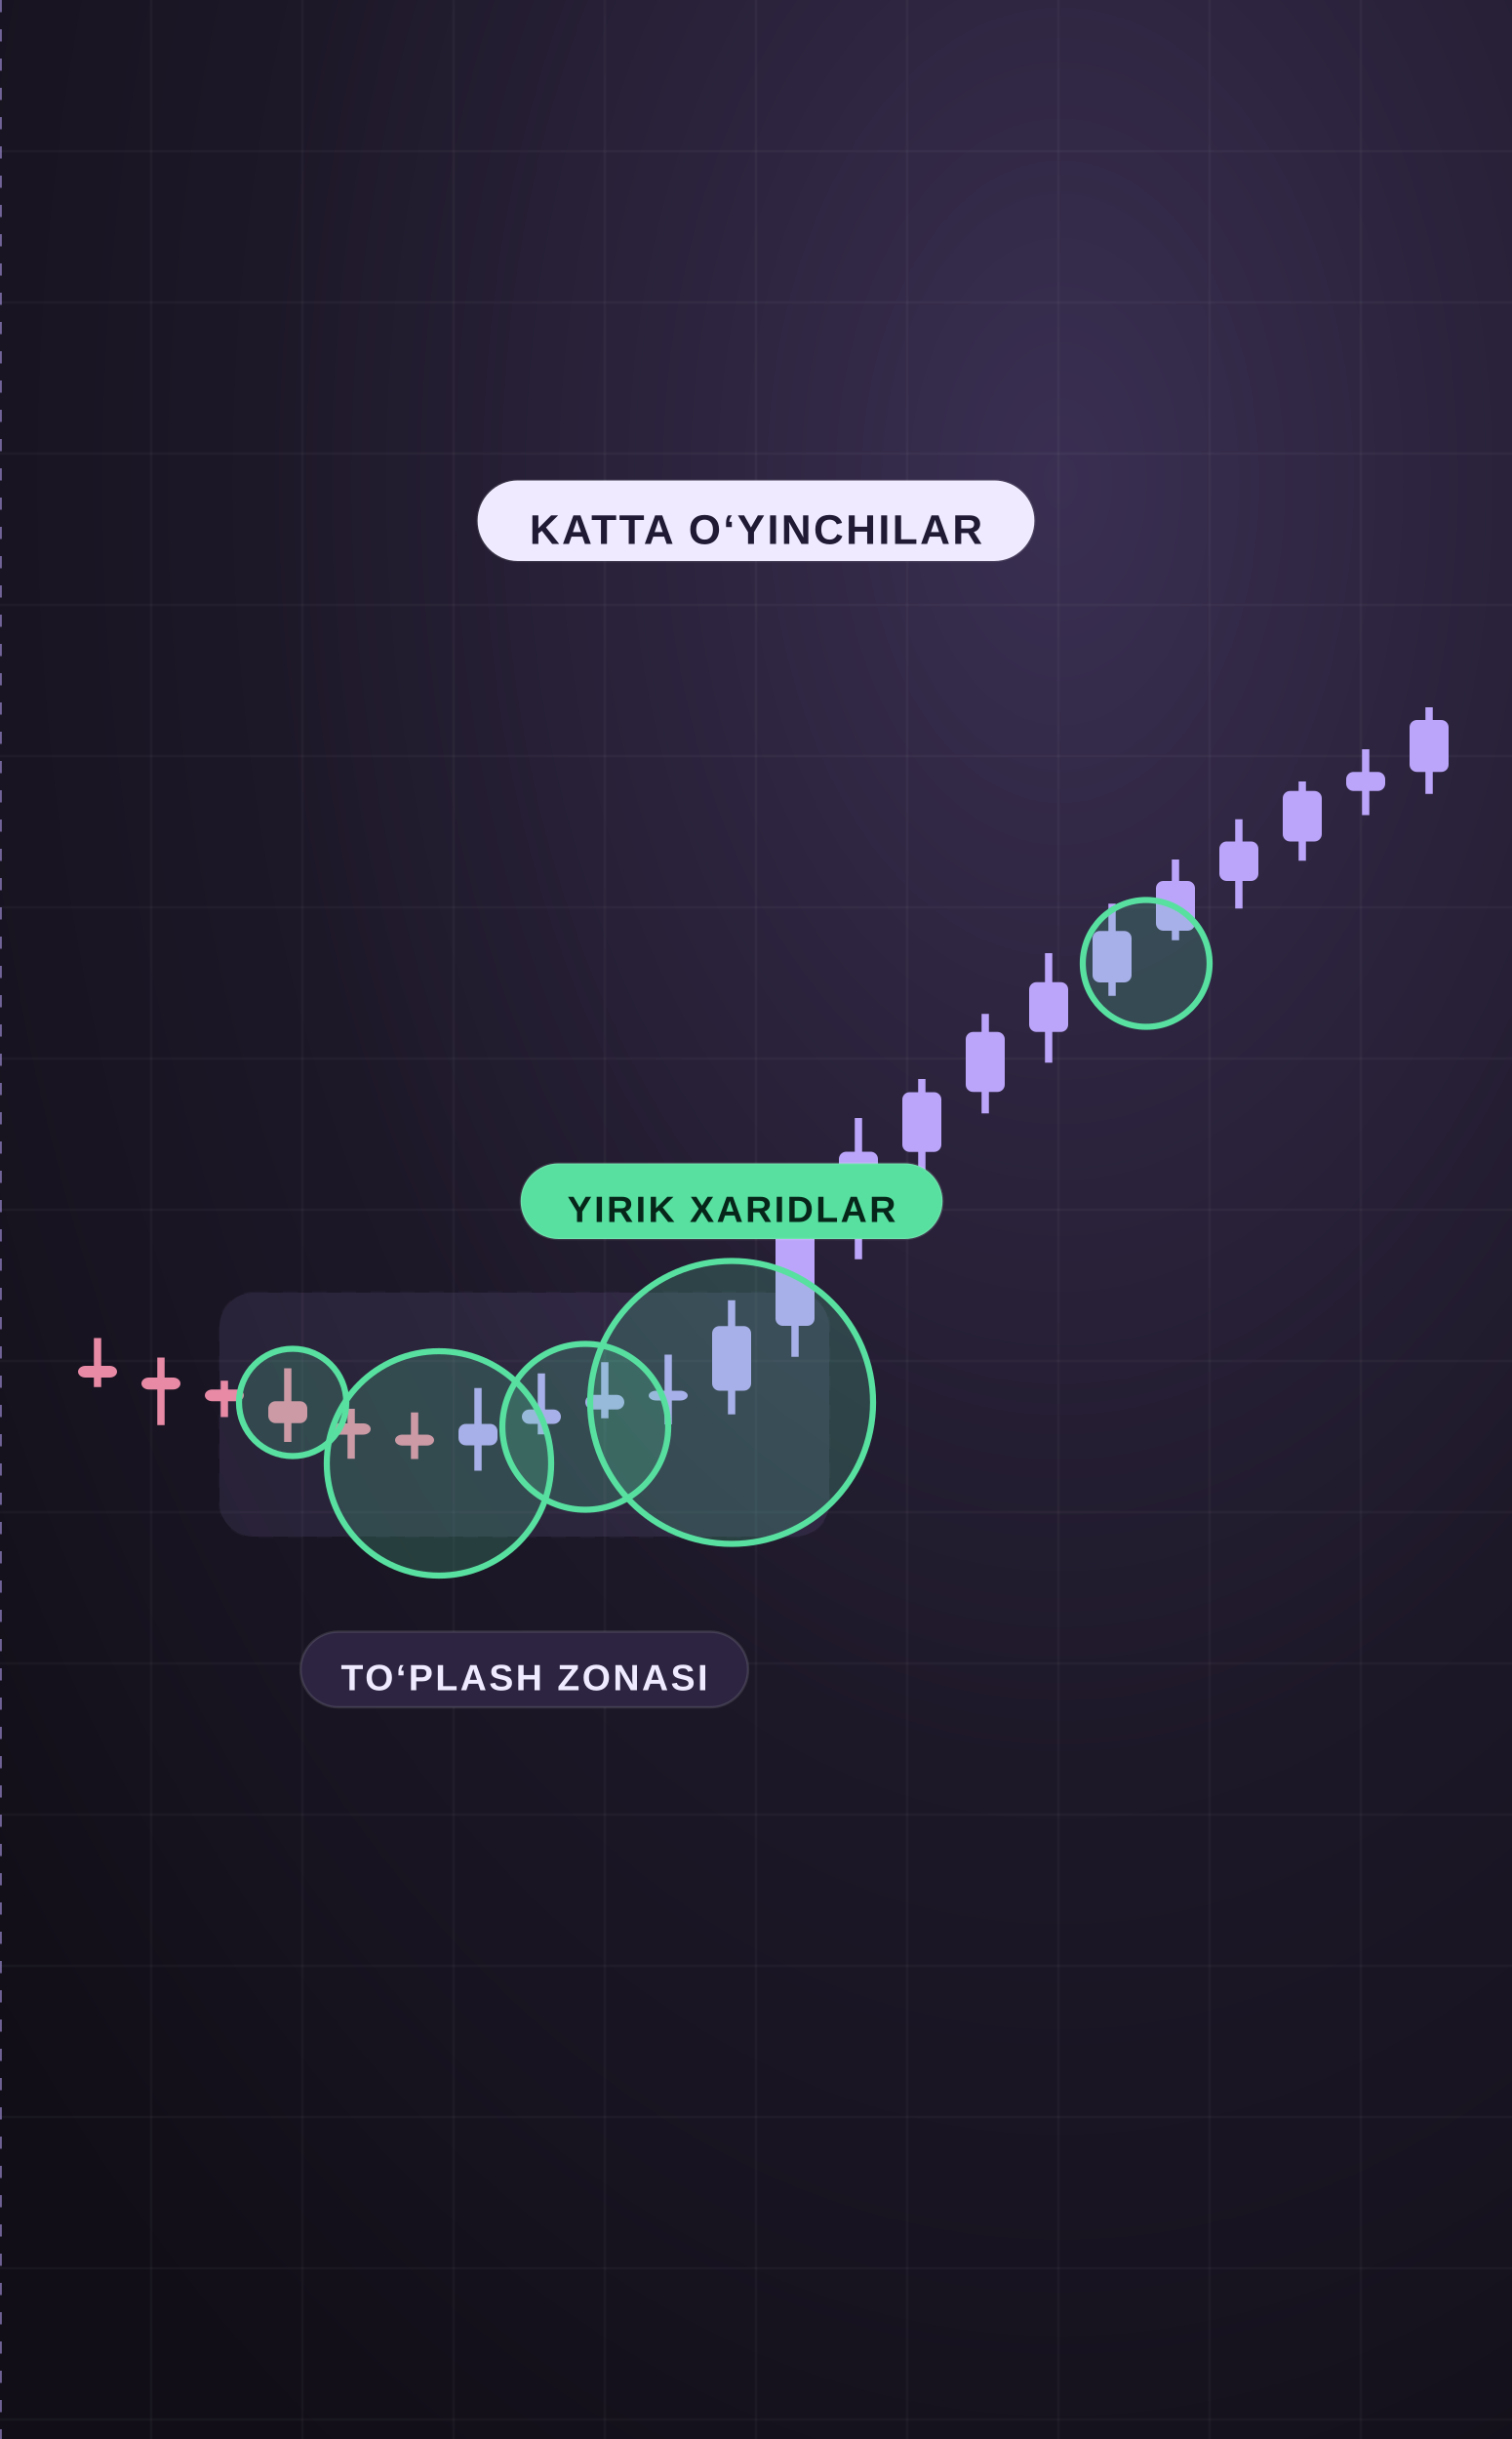
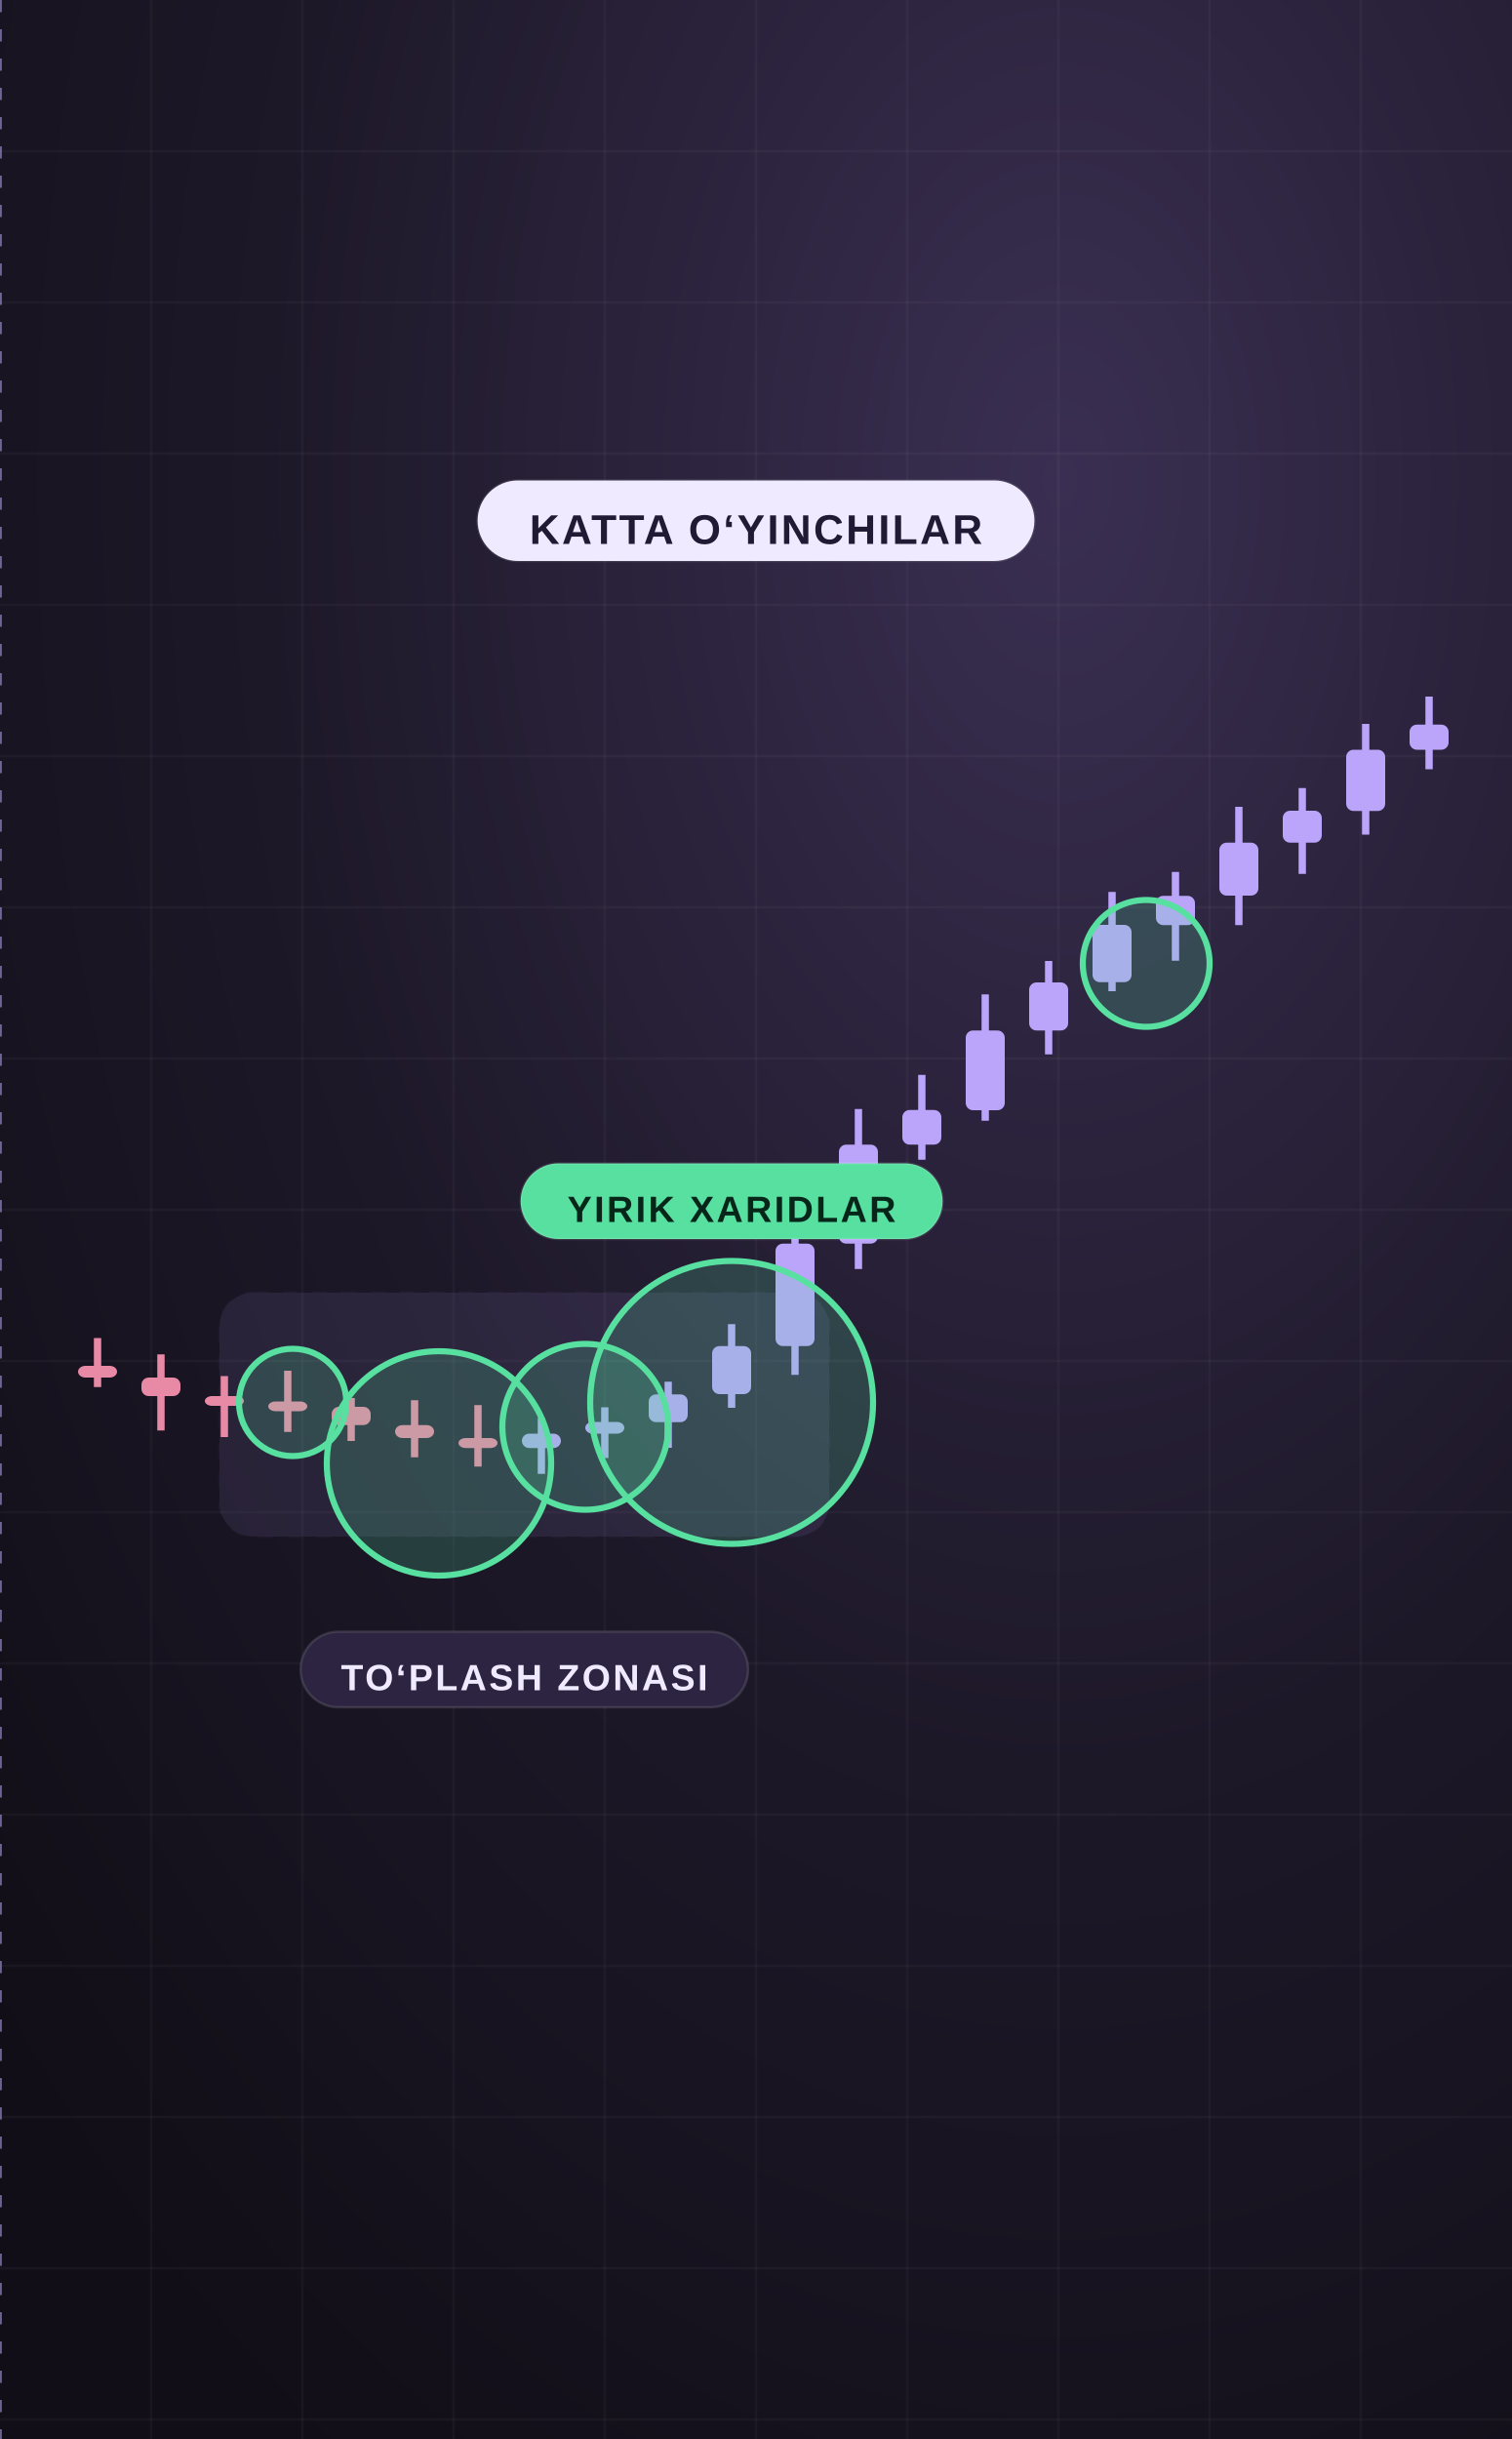
<svg xmlns="http://www.w3.org/2000/svg" width="620" height="1000" viewBox="0 0 620 1000">
  <style>
text{font-family:Arial,Helvetica,"Liberation Sans",sans-serif}
@keyframes grow{from{transform:scaleY(.05);opacity:0}to{transform:none;opacity:1}}
@keyframes live{0%,100%{transform:none}50%{transform:scaleY(1.4)}}
@keyframes flo{0%,100%{transform:translateY(0)}50%{transform:translateY(-6px)}}
@keyframes br{0%,100%{opacity:.7;transform:scale(1)}50%{opacity:1;transform:scale(1.1)}}
@keyframes march{to{stroke-dashoffset:-60}}
@keyframes draw{0%{stroke-dashoffset:1;opacity:1}38%{stroke-dashoffset:0}86%{stroke-dashoffset:0;opacity:1}96%{opacity:0}100%{stroke-dashoffset:1;opacity:0}}
@keyframes bob{0%,100%{transform:none}50%{transform:scaleY(.72)}}
@keyframes dp{0%,100%{transform:scale(1)}50%{transform:scale(1.18)}}
@keyframes hl{0%,100%{opacity:.35}50%{opacity:1}}
@keyframes rin{from{opacity:0;transform:translateX(-18px)}to{opacity:1;transform:none}}
@keyframes bobx{0%,100%{transform:none}50%{transform:scaleX(.78)}}
.row{animation:rin .8s cubic-bezier(.2,.8,.2,1) both}
.barx{transform-box:fill-box;animation:bobx 2.6s ease-in-out infinite}
.cd,.bar,.dot,.glow{transform-box:fill-box}
- @keyframes tick{0%,100%{transform:scaleY(1)}35%{transform:scaleY(var(--a,.7))}70%{transform:scaleY(var(--b,1.12))}}
- .cd{transform-origin:50% 55%;animation:grow .7s cubic-bezier(.2,.8,.2,1) both,tick 2s ease-in-out infinite}
+ @keyframes form{0%{transform:scaleY(0);opacity:0}2%{opacity:1}9%{transform:scaleY(1);opacity:1}88%{transform:scaleY(1);opacity:1}96%,100%{transform:scaleY(1);opacity:0}}
+ .cd{animation:form 9s cubic-bezier(.25,.8,.25,1) infinite both}
@keyframes stream{to{transform:translateX(-640px)}}
.stream{animation:stream 8s linear infinite}
- .cd.live{transform-origin:50% 50%;animation:grow .7s cubic-bezier(.2,.8,.2,1) both,live .9s ease-in-out infinite}
@keyframes scan{from{transform:translateX(-90px)}to{transform:translateX(710px)}}
.scan{animation:scan 6.5s cubic-bezier(.45,0,.55,1) infinite}
.chip{animation:flo 4.5s ease-in-out infinite}
.glow{transform-origin:50% 50%;animation:br 6s ease-in-out infinite}
.dash{animation:march 3.2s linear infinite}
.draw{stroke-dasharray:1;stroke-dashoffset:1;animation:draw 8s cubic-bezier(.4,0,.2,1) .3s infinite}
.bar{transform-origin:50% 100%;animation:bob 2.4s ease-in-out infinite}
.dot{transform-origin:50% 50%;animation:dp 2.2s ease-in-out infinite}
.hl{animation:hl 2.2s ease-in-out infinite}
@media (prefers-reduced-motion:reduce){*{animation:none!important}.draw{stroke-dasharray:none;stroke-dashoffset:0}.scan,.mdot{display:none}}
</style>
  <defs>
    <radialGradient id="bg" cx="70%" cy="20%" r="95%">
      <stop offset="0" stop-color="#3a2f52" />
      <stop offset=".55" stop-color="#1d1828" />
      <stop offset="1" stop-color="#110e17" />
    </radialGradient>
    <radialGradient id="glow" cx="50%" cy="50%" r="50%">
      <stop offset="0" stop-color="#a697eb" stop-opacity=".35" />
      <stop offset="1" stop-color="#a697eb" stop-opacity="0" />
    </radialGradient>
    <linearGradient id="scanG" x1="0" y1="0" x2="1" y2="0">
      <stop offset="0" stop-color="#bba5fa" stop-opacity="0" />
      <stop offset="1" stop-color="#bba5fa" stop-opacity=".2" />
    </linearGradient>
    <linearGradient id="fadeUp" x1="0" y1="0" x2="0" y2="1">
      <stop offset="0" stop-color="#bba5fa" stop-opacity=".35" />
      <stop offset="1" stop-color="#bba5fa" stop-opacity="0" />
    </linearGradient>
  </defs>
  <rect width="620" height="1000" fill="url(#bg)" />
  <line x1="62" y1="0" x2="62" y2="1000" stroke="#fff" stroke-opacity=".035" />
  <line x1="124" y1="0" x2="124" y2="1000" stroke="#fff" stroke-opacity=".035" />
  <line x1="186" y1="0" x2="186" y2="1000" stroke="#fff" stroke-opacity=".035" />
  <line x1="248" y1="0" x2="248" y2="1000" stroke="#fff" stroke-opacity=".035" />
  <line x1="310" y1="0" x2="310" y2="1000" stroke="#fff" stroke-opacity=".035" />
  <line x1="372" y1="0" x2="372" y2="1000" stroke="#fff" stroke-opacity=".035" />
  <line x1="434" y1="0" x2="434" y2="1000" stroke="#fff" stroke-opacity=".035" />
  <line x1="496" y1="0" x2="496" y2="1000" stroke="#fff" stroke-opacity=".035" />
  <line x1="558" y1="0" x2="558" y2="1000" stroke="#fff" stroke-opacity=".035" />
  <line x1="0" y1="62" x2="620" y2="62" stroke="#fff" stroke-opacity=".035" />
  <line x1="0" y1="124" x2="620" y2="124" stroke="#fff" stroke-opacity=".035" />
  <line x1="0" y1="186" x2="620" y2="186" stroke="#fff" stroke-opacity=".035" />
  <line x1="0" y1="248" x2="620" y2="248" stroke="#fff" stroke-opacity=".035" />
  <line x1="0" y1="310" x2="620" y2="310" stroke="#fff" stroke-opacity=".035" />
  <line x1="0" y1="372" x2="620" y2="372" stroke="#fff" stroke-opacity=".035" />
  <line x1="0" y1="434" x2="620" y2="434" stroke="#fff" stroke-opacity=".035" />
  <line x1="0" y1="496" x2="620" y2="496" stroke="#fff" stroke-opacity=".035" />
  <line x1="0" y1="558" x2="620" y2="558" stroke="#fff" stroke-opacity=".035" />
  <line x1="0" y1="620" x2="620" y2="620" stroke="#fff" stroke-opacity=".035" />
  <line x1="0" y1="682" x2="620" y2="682" stroke="#fff" stroke-opacity=".035" />
  <line x1="0" y1="744" x2="620" y2="744" stroke="#fff" stroke-opacity=".035" />
  <line x1="0" y1="806" x2="620" y2="806" stroke="#fff" stroke-opacity=".035" />
  <line x1="0" y1="868" x2="620" y2="868" stroke="#fff" stroke-opacity=".035" />
  <line x1="0" y1="930" x2="620" y2="930" stroke="#fff" stroke-opacity=".035" />
  <line x1="0" y1="992" x2="620" y2="992" stroke="#fff" stroke-opacity=".035" />
  <rect class="dash" x="90" y="530" width="250" height="100" rx="14" fill="#bba5fa" opacity=".1" stroke="#bba5fa" stroke-opacity=".4" stroke-dasharray="6 6" />
-   <g class="cd" style="--a:0.56;--b:1.34;animation-duration:.7s,1.05s;animation-delay:200ms,600ms">
+   <g class="cd" style="transform-origin:50% 56.8%;animation-duration:9.23s;animation-delay:0ms">
    <line x1="40" x2="40" y1="548.6" y2="568.7" stroke="#e88aa6" stroke-width="3" />
    <rect x="32" y="560.0" width="16" height="4.8" rx="3" fill="#e88aa6" />
  </g>
-   <g class="cd" style="--a:0.43;--b:1.40;animation-duration:.7s,0.87s;animation-delay:240ms,737ms">
-     <line x1="66" x2="66" y1="556.6" y2="584.3" stroke="#e88aa6" stroke-width="3" />
-     <rect x="58" y="564.8" width="16" height="4.9" rx="3" fill="#e88aa6" />
+   <g class="cd" style="transform-origin:50% 30.4%;animation-duration:9.23s;animation-delay:260ms">
+     <line x1="66" x2="66" y1="555.3" y2="586.5" stroke="#e88aa6" stroke-width="3" />
+     <rect x="58" y="564.8" width="16" height="7.6" rx="3" fill="#e88aa6" />
  </g>
-   <g class="cd" style="--a:0.50;--b:1.35;animation-duration:.7s,0.74s;animation-delay:280ms,874ms">
-     <line x1="92" x2="92" y1="566.1" y2="581.0" stroke="#e88aa6" stroke-width="3" />
-     <rect x="84" y="569.7" width="16" height="4.8" rx="3" fill="#e88aa6" />
+   <g class="cd" style="transform-origin:50% 32.9%;animation-duration:9.23s;animation-delay:520ms">
+     <line x1="92" x2="92" y1="564.2" y2="589.2" stroke="#e88aa6" stroke-width="3" />
+     <rect x="84" y="572.4" width="16" height="4.0" rx="3" fill="#e88aa6" />
  </g>
-   <g class="cd" style="--a:0.57;--b:1.27;animation-duration:.7s,0.88s;animation-delay:320ms,1011ms">
-     <line x1="118" x2="118" y1="561.0" y2="591.2" stroke="#e88aa6" stroke-width="3" />
-     <rect x="110" y="574.5" width="16" height="9.0" rx="3" fill="#e88aa6" />
+   <g class="cd" style="transform-origin:50% 50.1%;animation-duration:9.23s;animation-delay:780ms">
+     <line x1="118" x2="118" y1="562.0" y2="587.1" stroke="#e88aa6" stroke-width="3" />
+     <rect x="110" y="574.6" width="16" height="4.0" rx="3" fill="#e88aa6" />
  </g>
-   <g class="cd" style="--a:0.44;--b:1.25;animation-duration:.7s,0.88s;animation-delay:360ms,1148ms">
-     <line x1="144" x2="144" y1="577.6" y2="598.1" stroke="#e88aa6" stroke-width="3" />
-     <rect x="136" y="583.6" width="16" height="4.6" rx="3" fill="#e88aa6" />
+   <g class="cd" style="transform-origin:50% 20.4%;animation-duration:9.23s;animation-delay:1040ms">
+     <line x1="144" x2="144" y1="573.2" y2="590.8" stroke="#e88aa6" stroke-width="3" />
+     <rect x="136" y="576.8" width="16" height="7.5" rx="3" fill="#e88aa6" />
  </g>
-   <g class="cd" style="--a:0.50;--b:1.36;animation-duration:.7s,0.94s;animation-delay:400ms,1285ms">
-     <line x1="170" x2="170" y1="579.1" y2="598.2" stroke="#e88aa6" stroke-width="3" />
-     <rect x="162" y="588.2" width="16" height="4.5" rx="3" fill="#e88aa6" />
+   <g class="cd" style="transform-origin:50% 43.6%;animation-duration:9.23s;animation-delay:1300ms">
+     <line x1="170" x2="170" y1="574.1" y2="597.5" stroke="#e88aa6" stroke-width="3" />
+     <rect x="162" y="584.3" width="16" height="5.3" rx="3" fill="#e88aa6" />
  </g>
-   <g class="cd" style="--a:0.57;--b:1.44;animation-duration:.7s,0.66s;animation-delay:440ms,622ms">
-     <line x1="196" x2="196" y1="569.1" y2="603.0" stroke="#bba5fa" stroke-width="3" />
-     <rect x="188" y="583.8" width="16" height="8.8" rx="3" fill="#bba5fa" />
+   <g class="cd" style="transform-origin:50% 53.6%;animation-duration:9.23s;animation-delay:1560ms">
+     <line x1="196" x2="196" y1="576.1" y2="601.3" stroke="#e88aa6" stroke-width="3" />
+     <rect x="188" y="589.6" width="16" height="4.1" rx="3" fill="#e88aa6" />
  </g>
-   <g class="cd" style="--a:0.42;--b:1.32;animation-duration:.7s,0.84s;animation-delay:480ms,759ms">
-     <line x1="222" x2="222" y1="563.1" y2="588.1" stroke="#bba5fa" stroke-width="3" />
-     <rect x="214" y="577.9" width="16" height="5.9" rx="3" fill="#bba5fa" />
+   <g class="cd" style="transform-origin:50% 53.6%;animation-duration:9.23s;animation-delay:1820ms">
+     <line x1="222" x2="222" y1="581.4" y2="604.3" stroke="#bba5fa" stroke-width="3" />
+     <rect x="214" y="587.8" width="16" height="5.9" rx="3" fill="#bba5fa" />
  </g>
-   <g class="cd" style="--a:0.48;--b:1.34;animation-duration:.7s,1.08s;animation-delay:520ms,896ms">
-     <line x1="248" x2="248" y1="558.5" y2="581.5" stroke="#bba5fa" stroke-width="3" />
-     <rect x="240" y="571.9" width="16" height="6.0" rx="3" fill="#bba5fa" />
+   <g class="cd" style="transform-origin:50% 52.0%;animation-duration:9.23s;animation-delay:2080ms">
+     <line x1="248" x2="248" y1="577.0" y2="597.8" stroke="#bba5fa" stroke-width="3" />
+     <rect x="240" y="583.0" width="16" height="4.8" rx="3" fill="#bba5fa" />
  </g>
-   <g class="cd" style="--a:0.53;--b:1.33;animation-duration:.7s,0.99s;animation-delay:560ms,1033ms">
-     <line x1="274" x2="274" y1="555.4" y2="584.0" stroke="#bba5fa" stroke-width="3" />
-     <rect x="266" y="570.2" width="16" height="4.0" rx="3" fill="#bba5fa" />
+   <g class="cd" style="transform-origin:50% 60.9%;animation-duration:9.23s;animation-delay:2340ms">
+     <line x1="274" x2="274" y1="566.5" y2="593.6" stroke="#bba5fa" stroke-width="3" />
+     <rect x="266" y="571.7" width="16" height="11.4" rx="3" fill="#bba5fa" />
  </g>
-   <g class="cd" style="--a:0.38;--b:1.38;animation-duration:.7s,0.75s;animation-delay:600ms,1170ms">
-     <line x1="300" x2="300" y1="533.1" y2="579.9" stroke="#bba5fa" stroke-width="3" />
-     <rect x="292" y="543.7" width="16" height="26.5" rx="3" fill="#bba5fa" />
+   <g class="cd" style="transform-origin:50% 83.8%;animation-duration:9.23s;animation-delay:2600ms">
+     <line x1="300" x2="300" y1="542.9" y2="577.2" stroke="#bba5fa" stroke-width="3" />
+     <rect x="292" y="551.9" width="16" height="19.7" rx="3" fill="#bba5fa" />
  </g>
-   <g class="cd" style="--a:0.43;--b:1.31;animation-duration:.7s,0.58s;animation-delay:640ms,1307ms">
-     <line x1="326" x2="326" y1="498.6" y2="556.3" stroke="#bba5fa" stroke-width="3" />
-     <rect x="318" y="503.5" width="16" height="40.1" rx="3" fill="#bba5fa" />
+   <g class="cd" style="transform-origin:50% 81.7%;animation-duration:9.23s;animation-delay:2860ms">
+     <line x1="326" x2="326" y1="499.4" y2="563.7" stroke="#bba5fa" stroke-width="3" />
+     <rect x="318" y="509.9" width="16" height="42.0" rx="3" fill="#bba5fa" />
  </g>
-   <g class="cd" style="--a:0.47;--b:1.21;animation-duration:.7s,0.67s;animation-delay:680ms,644ms">
-     <line x1="352" x2="352" y1="458.4" y2="516.3" stroke="#bba5fa" stroke-width="3" />
-     <rect x="344" y="472.2" width="16" height="31.3" rx="3" fill="#bba5fa" />
+   <g class="cd" style="transform-origin:50% 84.2%;animation-duration:9.23s;animation-delay:3120ms">
+     <line x1="352" x2="352" y1="454.7" y2="520.3" stroke="#bba5fa" stroke-width="3" />
+     <rect x="344" y="469.3" width="16" height="40.6" rx="3" fill="#bba5fa" />
  </g>
-   <g class="cd" style="--a:0.32;--b:1.41;animation-duration:.7s,0.61s;animation-delay:720ms,781ms">
-     <line x1="378" x2="378" y1="442.4" y2="486.4" stroke="#bba5fa" stroke-width="3" />
-     <rect x="370" y="447.8" width="16" height="24.5" rx="3" fill="#bba5fa" />
+   <g class="cd" style="transform-origin:50% 82.2%;animation-duration:9.23s;animation-delay:3380ms">
+     <line x1="378" x2="378" y1="440.7" y2="475.5" stroke="#bba5fa" stroke-width="3" />
+     <rect x="370" y="455.1" width="16" height="14.2" rx="3" fill="#bba5fa" />
  </g>
-   <g class="cd" style="--a:0.35;--b:1.25;animation-duration:.7s,0.62s;animation-delay:760ms,918ms">
-     <line x1="404" x2="404" y1="415.7" y2="456.5" stroke="#bba5fa" stroke-width="3" />
-     <rect x="396" y="423.1" width="16" height="24.6" rx="3" fill="#bba5fa" />
+   <g class="cd" style="transform-origin:50% 91.6%;animation-duration:9.23s;animation-delay:3640ms">
+     <line x1="404" x2="404" y1="407.7" y2="459.5" stroke="#bba5fa" stroke-width="3" />
+     <rect x="396" y="422.5" width="16" height="32.7" rx="3" fill="#bba5fa" />
  </g>
-   <g class="cd" style="--a:0.39;--b:1.31;animation-duration:.7s,0.89s;animation-delay:800ms,1055ms">
-     <line x1="430" x2="430" y1="390.8" y2="435.7" stroke="#bba5fa" stroke-width="3" />
-     <rect x="422" y="402.7" width="16" height="20.4" rx="3" fill="#bba5fa" />
+   <g class="cd" style="transform-origin:50% 74.4%;animation-duration:9.23s;animation-delay:3900ms">
+     <line x1="430" x2="430" y1="394.0" y2="432.3" stroke="#bba5fa" stroke-width="3" />
+     <rect x="422" y="402.8" width="16" height="19.7" rx="3" fill="#bba5fa" />
  </g>
-   <g class="cd" style="--a:0.52;--b:1.42;animation-duration:.7s,1.03s;animation-delay:840ms,1192ms">
-     <line x1="456" x2="456" y1="370.5" y2="408.3" stroke="#bba5fa" stroke-width="3" />
-     <rect x="448" y="381.7" width="16" height="21.1" rx="3" fill="#bba5fa" />
+   <g class="cd" style="transform-origin:50% 91.1%;animation-duration:9.23s;animation-delay:4160ms">
+     <line x1="456" x2="456" y1="365.7" y2="406.4" stroke="#bba5fa" stroke-width="3" />
+     <rect x="448" y="379.2" width="16" height="23.5" rx="3" fill="#bba5fa" />
  </g>
-   <g class="cd" style="--a:0.55;--b:1.42;animation-duration:.7s,0.62s;animation-delay:880ms,1329ms">
-     <line x1="482" x2="482" y1="352.4" y2="385.5" stroke="#bba5fa" stroke-width="3" />
-     <rect x="474" y="361.2" width="16" height="20.4" rx="3" fill="#bba5fa" />
+   <g class="cd" style="transform-origin:50% 59.7%;animation-duration:9.23s;animation-delay:4420ms">
+     <line x1="482" x2="482" y1="357.5" y2="393.9" stroke="#bba5fa" stroke-width="3" />
+     <rect x="474" y="367.3" width="16" height="12.0" rx="3" fill="#bba5fa" />
  </g>
-   <g class="cd" style="--a:0.58;--b:1.39;animation-duration:.7s,1.07s;animation-delay:920ms,666ms">
-     <line x1="508" x2="508" y1="335.9" y2="372.5" stroke="#bba5fa" stroke-width="3" />
-     <rect x="500" y="345.0" width="16" height="16.2" rx="3" fill="#bba5fa" />
+   <g class="cd" style="transform-origin:50% 75.1%;animation-duration:9.23s;animation-delay:4680ms">
+     <line x1="508" x2="508" y1="330.8" y2="379.3" stroke="#bba5fa" stroke-width="3" />
+     <rect x="500" y="345.5" width="16" height="21.7" rx="3" fill="#bba5fa" />
  </g>
-   <g class="cd" style="--a:0.41;--b:1.41;animation-duration:.7s,0.79s;animation-delay:960ms,803ms">
-     <line x1="534" x2="534" y1="320.4" y2="352.9" stroke="#bba5fa" stroke-width="3" />
-     <rect x="526" y="324.3" width="16" height="20.7" rx="3" fill="#bba5fa" />
+   <g class="cd" style="transform-origin:50% 63.7%;animation-duration:9.23s;animation-delay:4940ms">
+     <line x1="534" x2="534" y1="323.1" y2="358.3" stroke="#bba5fa" stroke-width="3" />
+     <rect x="526" y="332.4" width="16" height="13.1" rx="3" fill="#bba5fa" />
  </g>
-   <g class="cd" style="--a:0.43;--b:1.32;animation-duration:.7s,0.56s;animation-delay:1000ms,940ms">
-     <line x1="560" x2="560" y1="307.2" y2="334.2" stroke="#bba5fa" stroke-width="3" />
-     <rect x="552" y="316.5" width="16" height="7.8" rx="3" fill="#bba5fa" />
+   <g class="cd" style="transform-origin:50% 78.5%;animation-duration:9.23s;animation-delay:5200ms">
+     <line x1="560" x2="560" y1="296.8" y2="342.2" stroke="#bba5fa" stroke-width="3" />
+     <rect x="552" y="307.4" width="16" height="25.1" rx="3" fill="#bba5fa" />
  </g>
-   <g class="cd live" style="--a:0.45;--b:1.20;animation-duration:.7s,0.60s;animation-delay:1040ms,1077ms">
-     <line x1="586" x2="586" y1="290.0" y2="325.5" stroke="#bba5fa" stroke-width="3" />
-     <rect x="578" y="295.2" width="16" height="21.3" rx="3" fill="#bba5fa" />
+   <g class="cd" style="transform-origin:50% 72.9%;animation-duration:9.23s;animation-delay:5460ms">
+     <line x1="586" x2="586" y1="285.6" y2="315.4" stroke="#bba5fa" stroke-width="3" />
+     <rect x="578" y="297.1" width="16" height="10.3" rx="3" fill="#bba5fa" />
  </g>
  <circle class="dot" cx="180" cy="600" r="46" fill="#58e0a0" fill-opacity=".2" stroke="#58e0a0" stroke-width="2.5" />
  <circle class="dot" cx="240" cy="585" r="34" fill="#58e0a0" fill-opacity=".2" stroke="#58e0a0" stroke-width="2.5" />
  <circle class="dot" cx="300" cy="575" r="58" fill="#58e0a0" fill-opacity=".2" stroke="#58e0a0" stroke-width="2.5" />
  <circle class="dot" cx="470" cy="395" r="26" fill="#58e0a0" fill-opacity=".2" stroke="#58e0a0" stroke-width="2.5" />
  <circle class="dot" cx="120" cy="575" r="22" fill="#58e0a0" fill-opacity=".2" stroke="#58e0a0" stroke-width="2.5" />
  <g class="chip" style="animation-delay:-3.4s">
    <rect x="213.5" y="477" width="173" height="31" rx="15.5" fill="#58e0a0" stroke="#fff" stroke-opacity=".12" />
    <text x="300" y="501" text-anchor="middle" font-size="15" font-weight="700" fill="#06261a" letter-spacing="1">YIRIK XARIDLAR</text>
  </g>
  <g class="chip" style="animation-delay:-1.5s">
    <rect x="123.25" y="669" width="183.5" height="31" rx="15.5" fill="#2c2440" stroke="#fff" stroke-opacity=".12" />
    <text x="215" y="693" text-anchor="middle" font-size="15" font-weight="700" fill="#efeaff" letter-spacing="1">TO‘PLASH ZONASI</text>
  </g>
  <g class="chip" style="animation-delay:-3s">
    <rect x="195.85" y="197" width="228.3" height="33" rx="16.5" fill="#efeaff" stroke="#fff" stroke-opacity=".12" />
    <text x="310" y="223" text-anchor="middle" font-size="17" font-weight="700" fill="#211a35" letter-spacing="1">KATTA O‘YINCHILAR</text>
  </g>
  <g class="scan">
    <rect x="-70" y="0" width="70" height="1000" fill="url(#scanG)" />
    <line x1="0" y1="0" x2="0" y2="1000" stroke="#bba5fa" stroke-opacity=".55" stroke-width="1.5" stroke-dasharray="5 7" />
  </g>
</svg>
